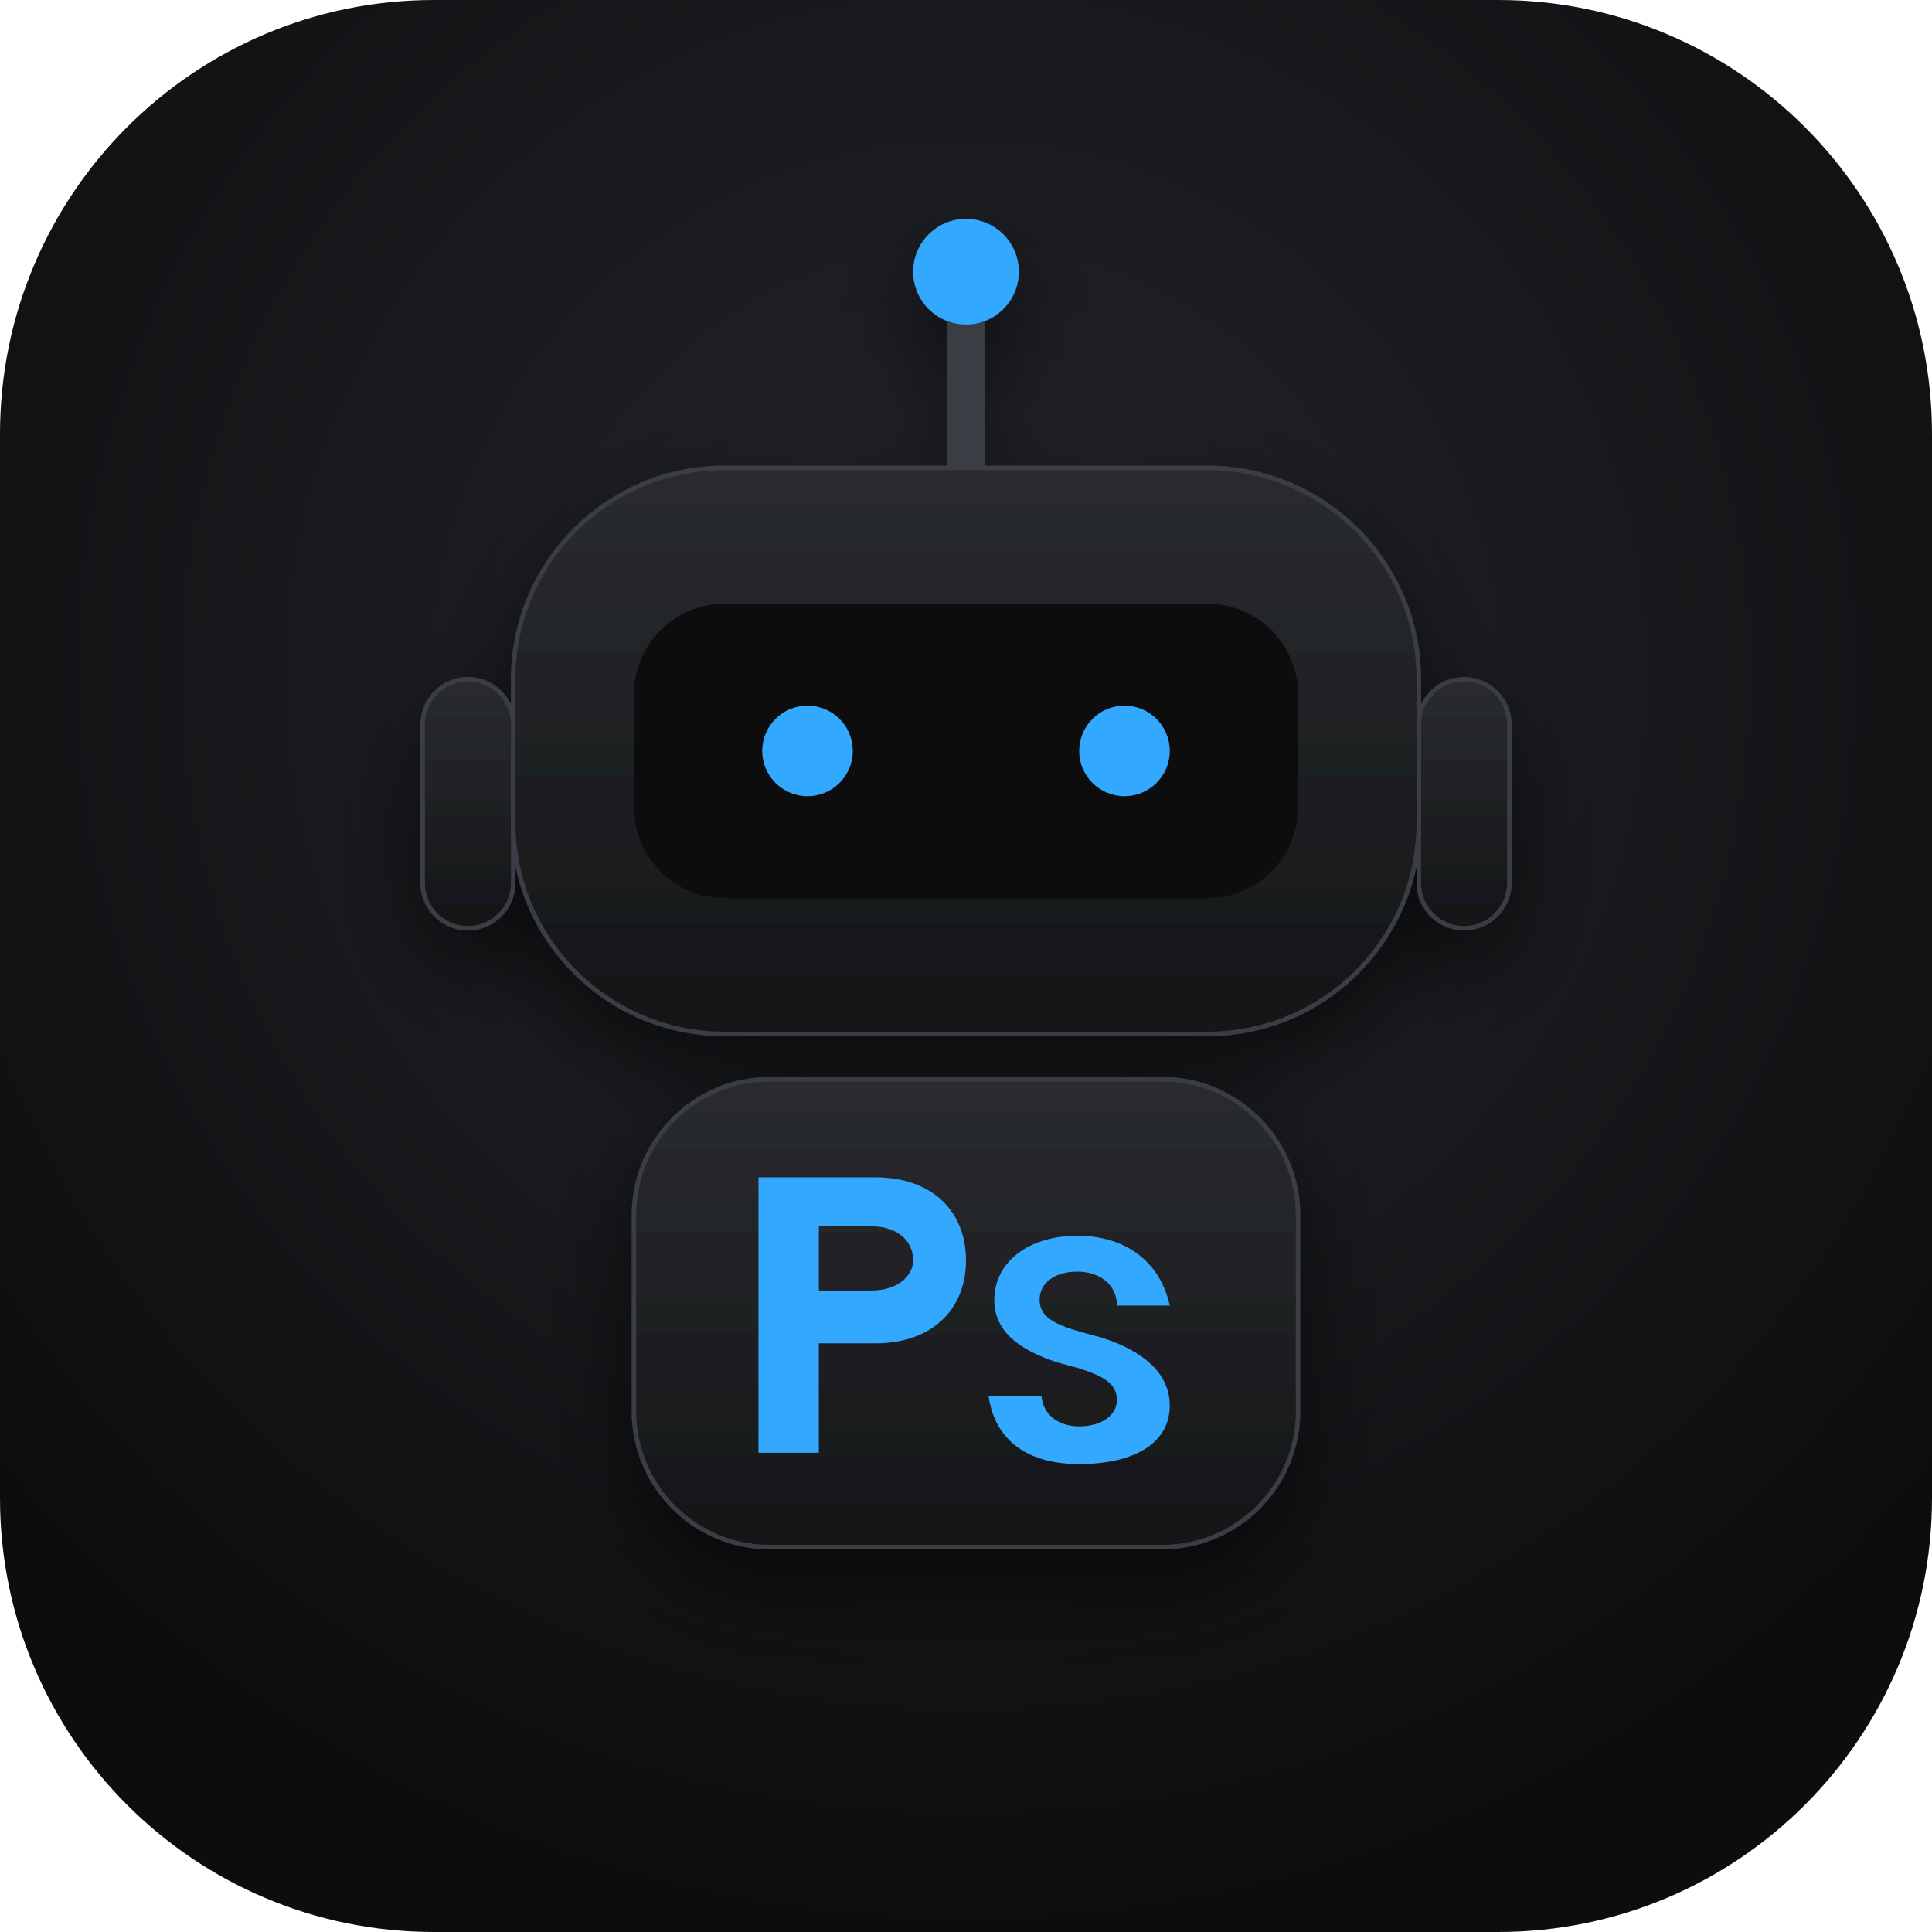
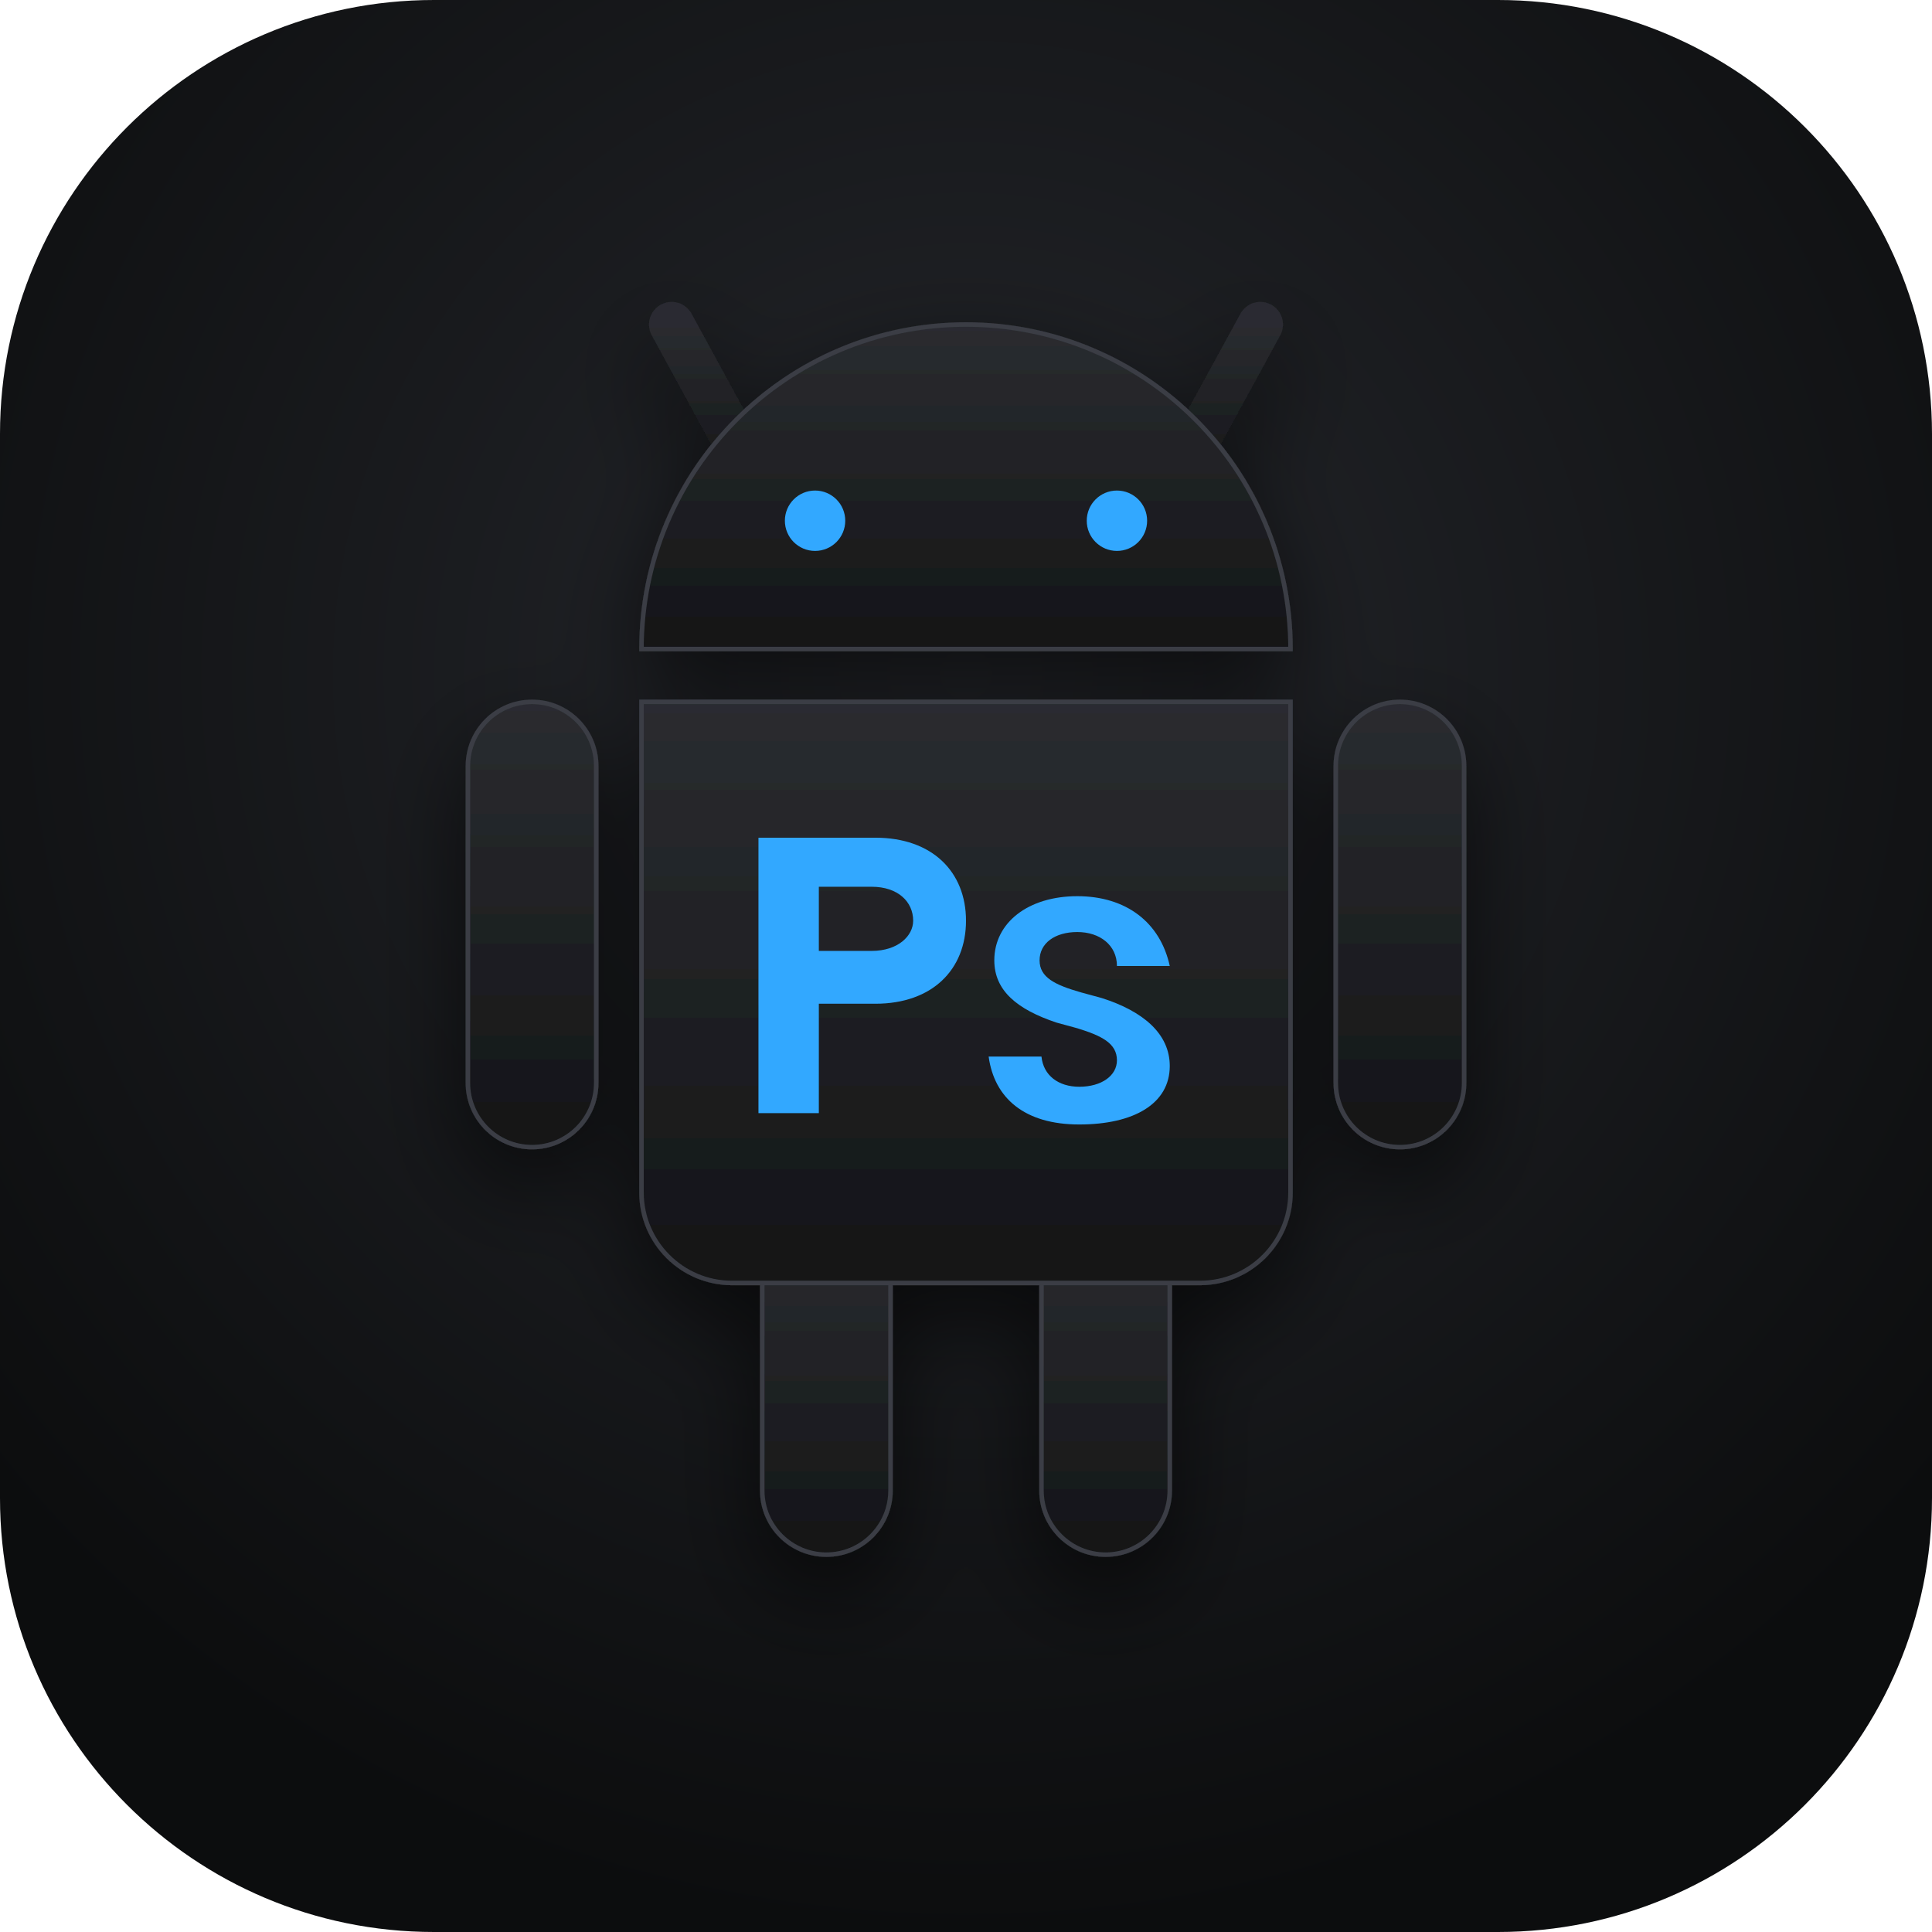
<svg xmlns="http://www.w3.org/2000/svg" viewBox="0 0 512 512" width="512" height="512">
  <defs>
    <radialGradient id="bgGrad" cx="50%" cy="35%" r="65%">
      <stop offset="0%" stop-color="#24262b" />
      <stop offset="100%" stop-color="#0c0d0e" />
    </radialGradient>
    <linearGradient id="bodyBlack" x1="0%" y1="0%" x2="0%" y2="100%">
      <stop offset="0%" stop-color="#2a2c30" />
      <stop offset="100%" stop-color="#141517" />
    </linearGradient>
    <filter id="softShadow" x="-10%" y="-10%" width="120%" height="120%">
      <feDropShadow dx="0" dy="10" stdDeviation="12" flood-color="#000000" flood-opacity="0.6" />
    </filter>
  </defs>
  <rect width="512" height="512" rx="115" fill="url(#bgGrad)" />
  <g filter="url(#softShadow)">
-     <line x1="256" y1="124" x2="256" y2="80" stroke="#3a3d45" stroke-width="10" stroke-linecap="round" />
-     <circle cx="256" cy="72" r="14" fill="#31a8ff" />
-     <rect x="112" y="180" width="24" height="66" rx="12" fill="url(#bodyBlack)" stroke="#3a3d45" stroke-width="1.2" />
-     <rect x="376" y="180" width="24" height="66" rx="12" fill="url(#bodyBlack)" stroke="#3a3d45" stroke-width="1.2" />
-     <rect x="136" y="124" width="240" height="150" rx="56" fill="url(#bodyBlack)" stroke="#3a3d45" stroke-width="1.2" />
-     <rect x="168" y="160" width="176" height="78" rx="24" fill="#0c0d0e" />
-     <circle cx="214" cy="199" r="12" fill="#31a8ff" />
-     <circle cx="298" cy="199" r="12" fill="#31a8ff" />
-     <rect x="168" y="286" width="176" height="124" rx="36" fill="url(#bodyBlack)" stroke="#3a3d45" stroke-width="1.2" />
-     <g fill="#31a8ff" transform="translate(0 90)">
+     <line x1="202" y1="130" x2="178" y2="86" stroke="url(#bodyBlack)" stroke-width="12" stroke-linecap="round" />
+     <line x1="310" y1="130" x2="334" y2="86" stroke="url(#bodyBlack)" stroke-width="12" stroke-linecap="round" />
+     <path d="M 170 172 A 86 86 0 0 1 342 172 Z" fill="url(#bodyBlack)" stroke="#3a3d45" stroke-width="1.2" />
+     <circle cx="216" cy="138" r="8" fill="#31a8ff" />
+     <circle cx="296" cy="138" r="8" fill="#31a8ff" />
+     <rect x="124" y="186" width="34" height="118" rx="17" fill="url(#bodyBlack)" stroke="#3a3d45" stroke-width="1.2" />
+     <rect x="354" y="186" width="34" height="118" rx="17" fill="url(#bodyBlack)" stroke="#3a3d45" stroke-width="1.2" />
+     <rect x="202" y="324" width="34" height="88" rx="17" fill="url(#bodyBlack)" stroke="#3a3d45" stroke-width="1.2" />
+     <rect x="276" y="324" width="34" height="88" rx="17" fill="url(#bodyBlack)" stroke="#3a3d45" stroke-width="1.2" />
+     <path d="M 170 186 H 342 V 316 A 24 24 0 0 1 318 340 H 194 A 24 24 0 0 1 170 316 Z" fill="url(#bodyBlack)" stroke="#3a3d45" stroke-width="1.2" />
+     <g fill="#31a8ff">
      <path d="M 201 295 V 222 H 232 C 247 222 256 231 256 244 C 256 257 247 266 232 266 H 217 V 295 H 201 Z M 217 235 V 252 H 231 C 238 252 242 248 242 244 C 242 239 238 235 231 235 Z" />
      <path d="M 310 256 H 296 C 296 250.5 291.5 247 285.5 247 C 279.5 247 275.5 250 275.5 254.5 C 275.5 259 279.5 261 286.5 263 L 292 264.5 C 303 268 310 274 310 282.5 C 310 292.5 300.5 298 286 298 C 271.5 298 263.5 291 262 280 H 276 C 276.5 285 280.5 288 286 288 C 292 288 296 285 296 281 C 296 276.5 292 274.5 285.5 272.5 L 280 271 C 269.5 267.5 263.5 262.5 263.5 254.5 C 263.5 244.5 272.5 237.5 285.5 237.5 C 298.5 237.5 307.5 244.5 310 256 Z" />
    </g>
  </g>
</svg>
